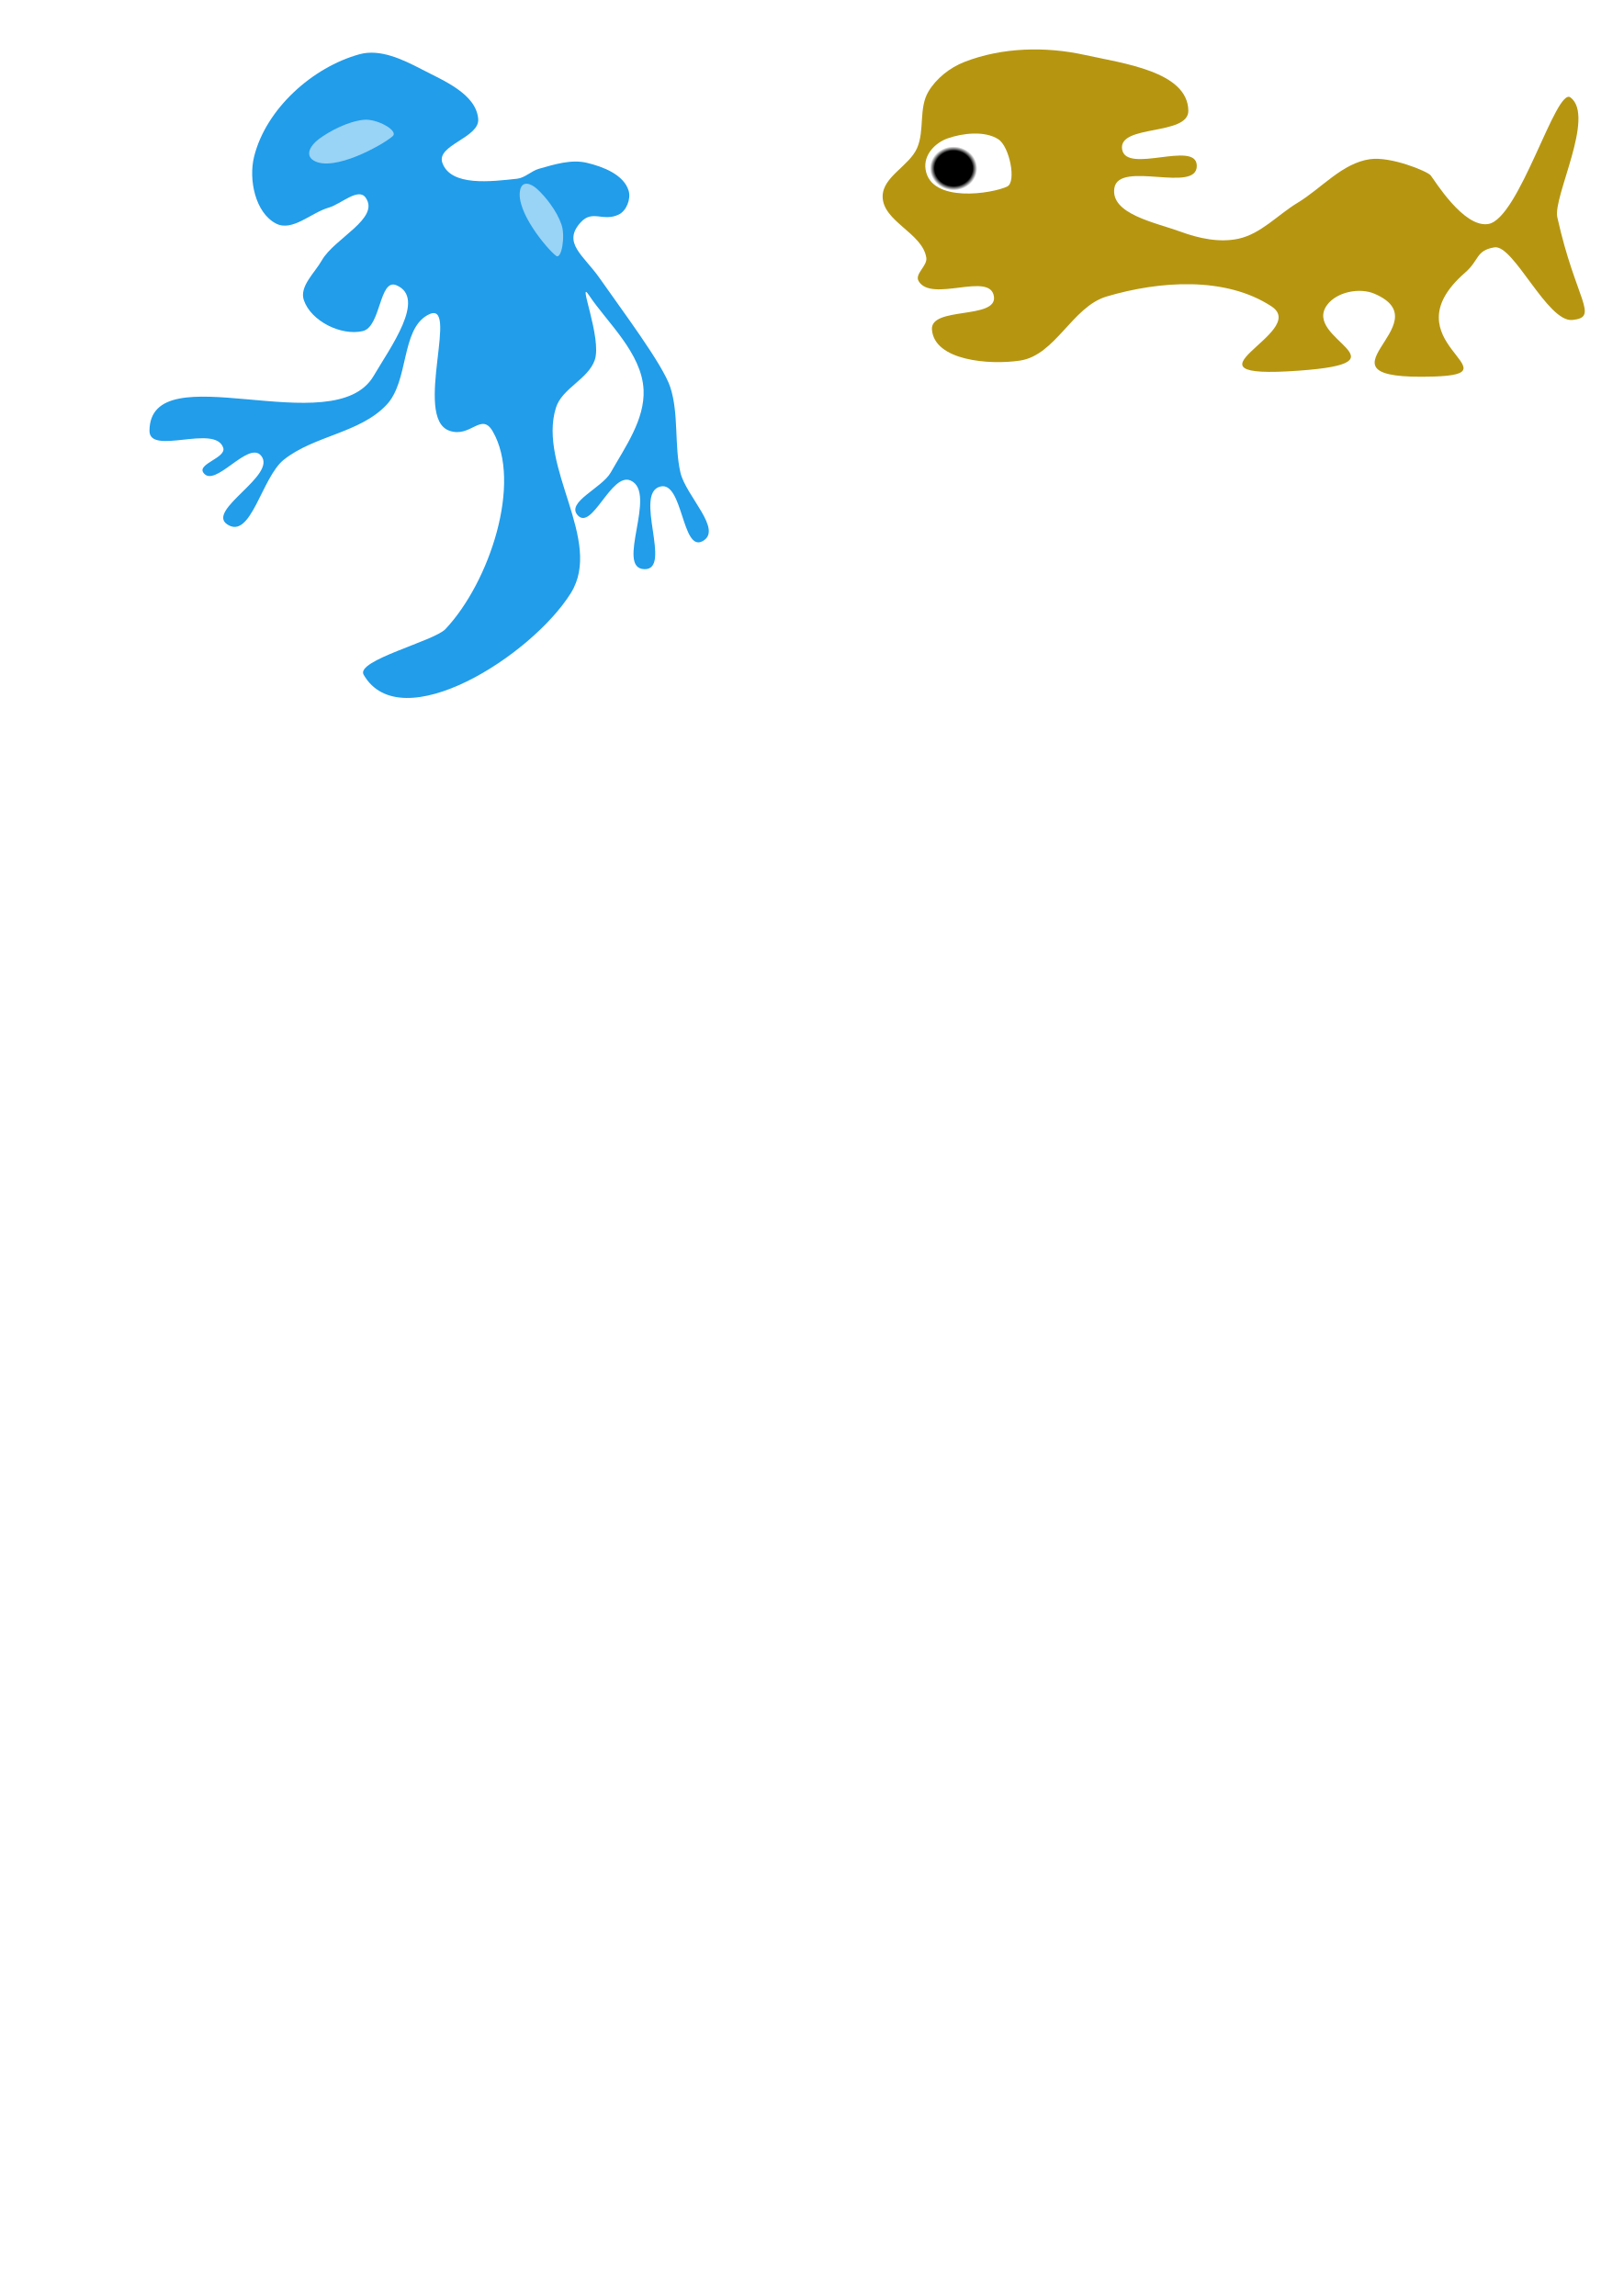
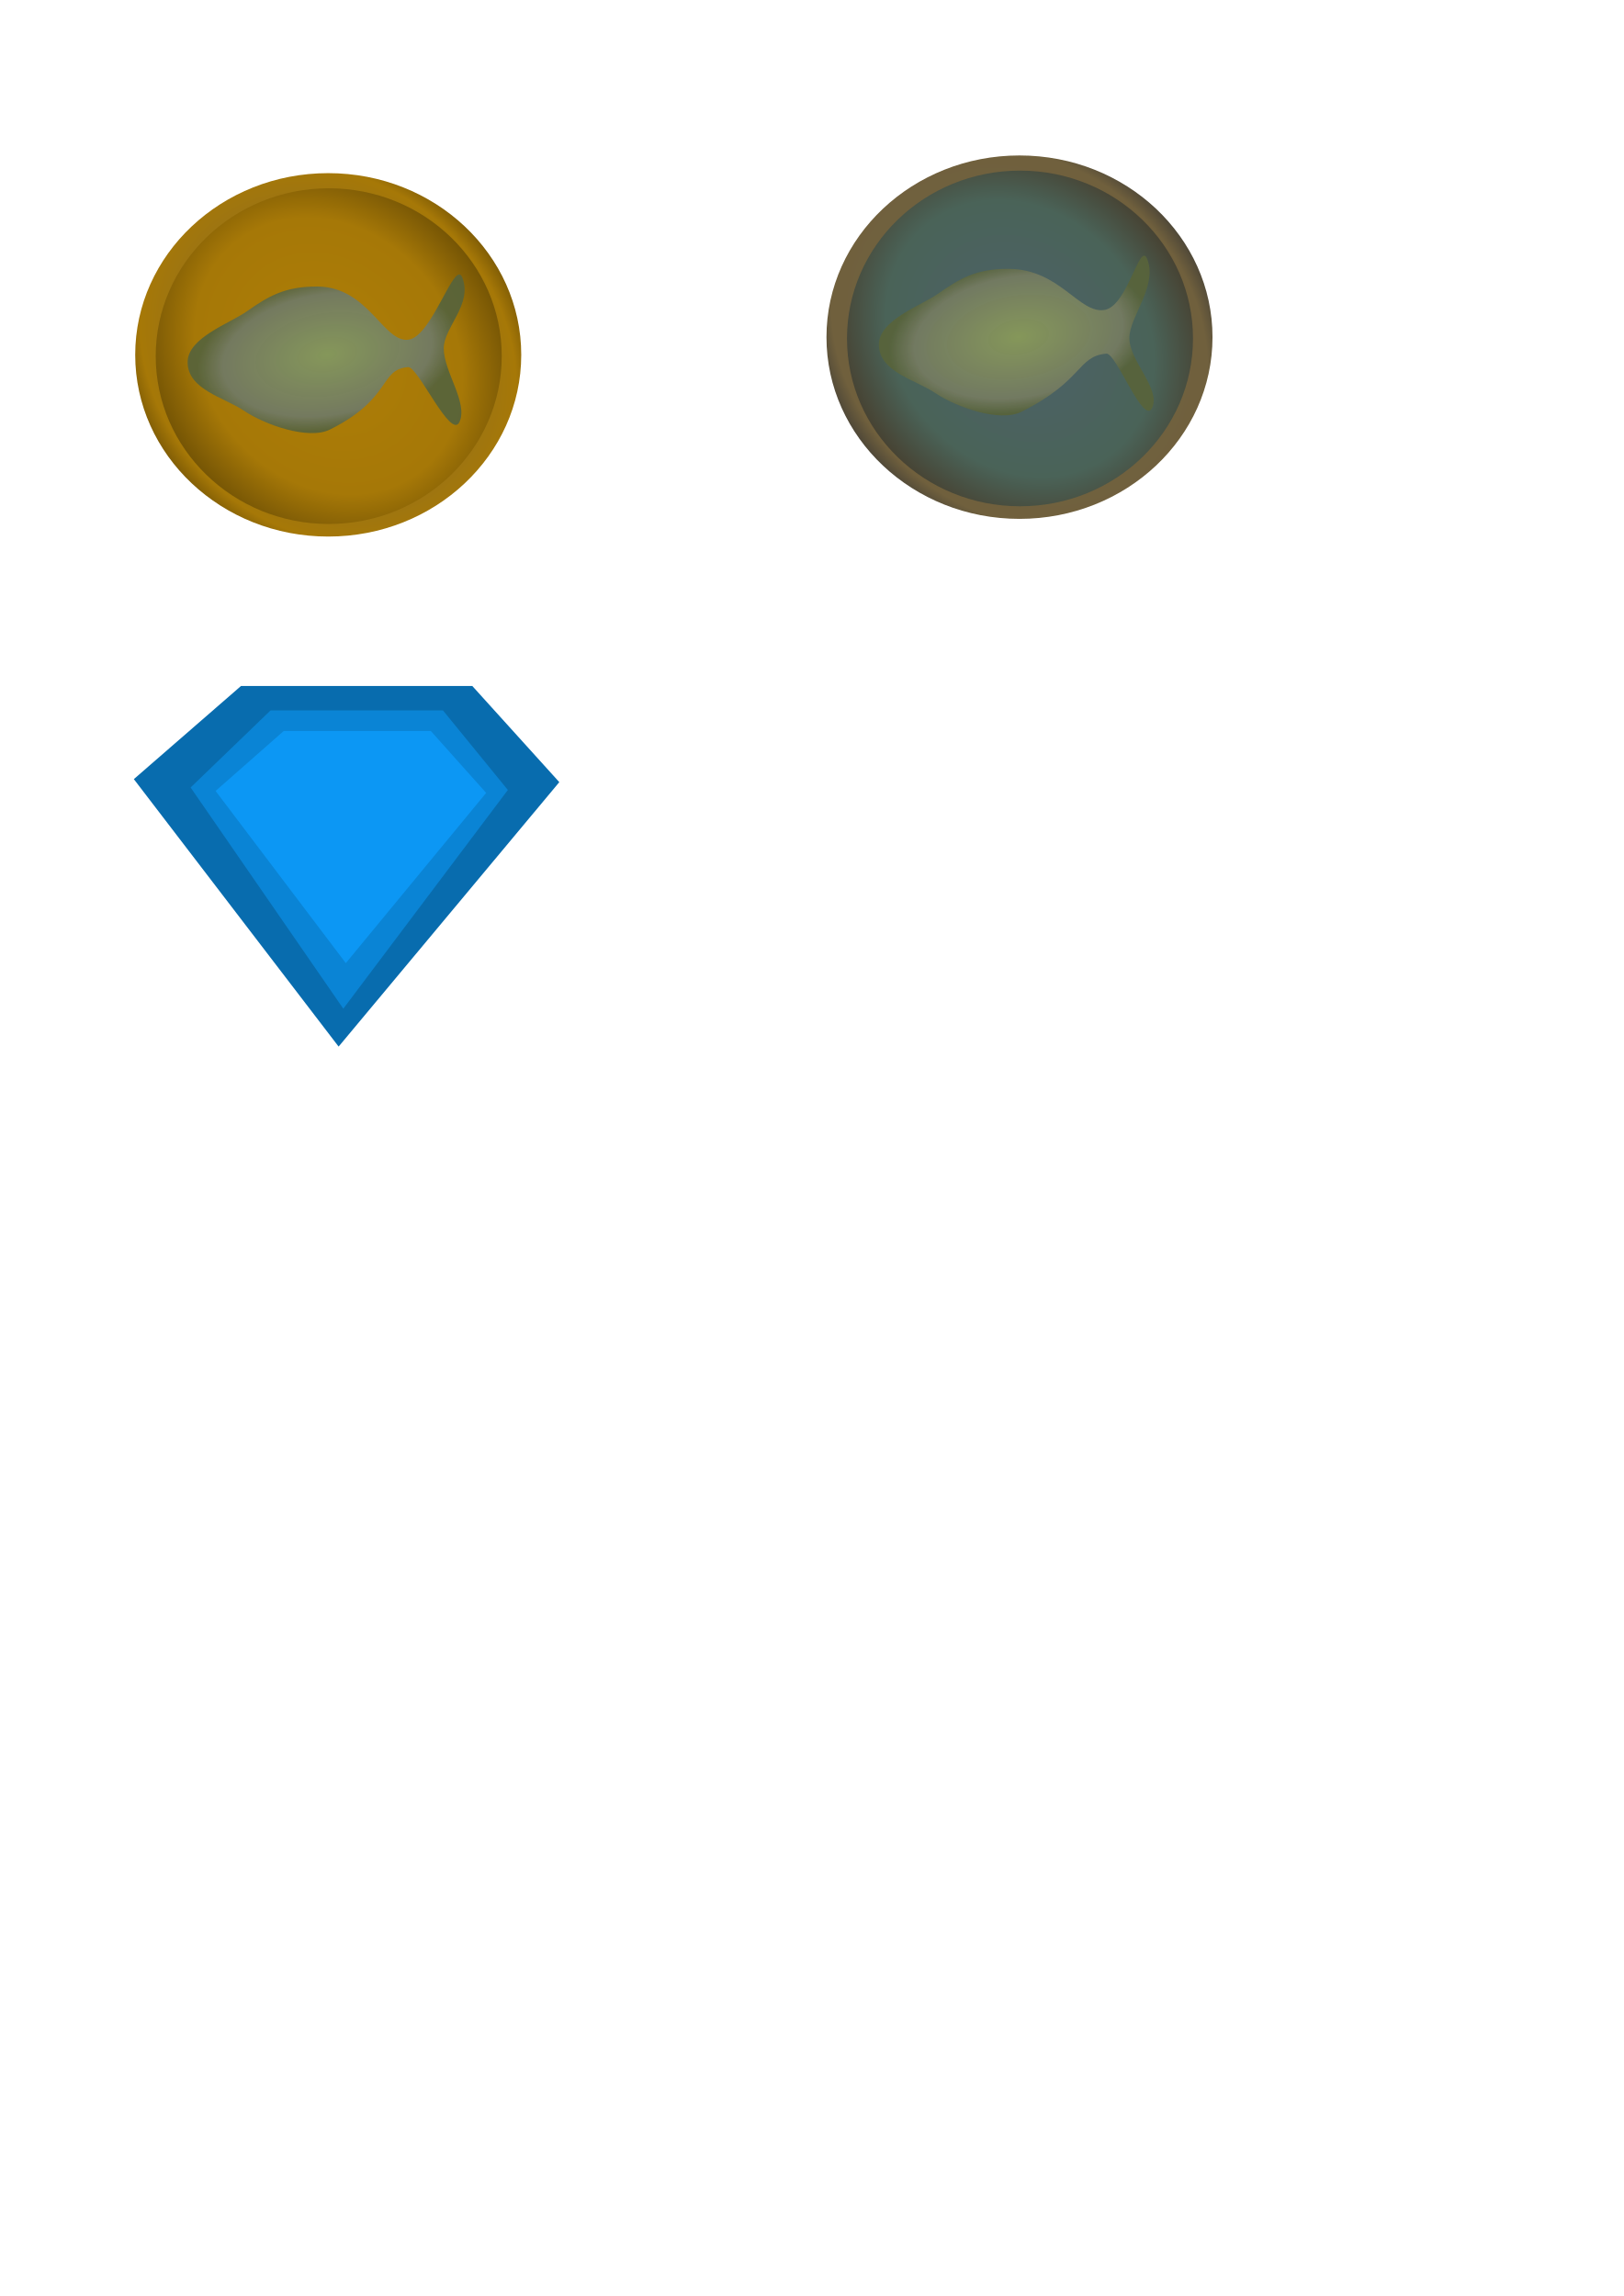
<svg xmlns="http://www.w3.org/2000/svg" xmlns:xlink="http://www.w3.org/1999/xlink" width="210mm" height="297mm" viewBox="0 0 210 297" version="1.1" id="svg1">
  <defs id="defs1">
+     <linearGradient id="linearGradient28">
+       <stop style="stop-color:#000000;stop-opacity:1;" offset="0.644" id="stop27" />
+       <stop style="stop-color:#ffffff;stop-opacity:1;" offset="0.925" id="stop28" />
+     </linearGradient>
    <linearGradient id="linearGradient40">
      <stop style="stop-color:#000000;stop-opacity:1;" offset="0.589" id="stop39" />
      <stop style="stop-color:#ffffff;stop-opacity:1;" offset="0.737" id="stop40" />
    </linearGradient>
    <linearGradient id="linearGradient38">
      <stop style="stop-color:#000000;stop-opacity:1;" offset="0.426" id="stop37" />
      <stop style="stop-color:#ffffff;stop-opacity:1;" offset="0.523" id="stop38" />
    </linearGradient>
    <linearGradient id="linearGradient33">
      <stop style="stop-color:#000000;stop-opacity:1;" offset="0.788" id="stop35" />
      <stop style="stop-color:#ffffff;stop-opacity:1;" offset="0.925" id="stop34" />
    </linearGradient>
    <linearGradient id="linearGradient2">
      <stop style="stop-color:#e03434;stop-opacity:1;" offset="0" id="stop6" />
      <stop style="stop-color:#e13f3d;stop-opacity:1;" offset="0.334" id="stop23" />
      <stop style="stop-color:#f1d2af;stop-opacity:1;" offset="0.4" id="stop25" />
      <stop style="stop-color:#f6f6cb;stop-opacity:1;" offset="0.506" id="stop13" />
      <stop style="stop-color:#f0c1a2;stop-opacity:1;" offset="0.602" id="stop26" />
      <stop style="stop-color:#e13d3b;stop-opacity:1;" offset="0.656" id="stop24" />
      <stop style="stop-color:#e03434;stop-opacity:1;" offset="1" id="stop22" />
    </linearGradient>
    <linearGradient id="linearGradient21">
      <stop style="stop-color:#4c616a;stop-opacity:1;" offset="0" id="stop18" />
      <stop style="stop-color:#4a6358;stop-opacity:1;" offset="0.633" id="stop19" />
      <stop style="stop-color:#474232;stop-opacity:1;" offset="0.879" id="stop20" />
      <stop style="stop-color:#423e32;stop-opacity:1;" offset="1" id="stop21" />
    </linearGradient>
    <linearGradient id="linearGradient17">
      <stop style="stop-color:#736543;stop-opacity:1;" offset="0" id="stop14" />
      <stop style="stop-color:#70603d;stop-opacity:1;" offset="0.796" id="stop15" />
      <stop style="stop-color:#433f36;stop-opacity:1;" offset="0.9" id="stop16" />
      <stop style="stop-color:#3f3b35;stop-opacity:1;" offset="1" id="stop17" />
    </linearGradient>
    <linearGradient id="linearGradient12">
      <stop style="stop-color:#736543;stop-opacity:1;" offset="0" id="stop9" />
      <stop style="stop-color:#a67807;stop-opacity:1;" offset="0.796" id="stop10" />
      <stop style="stop-color:#745405;stop-opacity:1;" offset="0.9" id="stop11" />
      <stop style="stop-color:#6f5005;stop-opacity:1;" offset="1" id="stop12" />
    </linearGradient>
    <linearGradient id="linearGradient4">
      <stop style="stop-color:#85975a;stop-opacity:1;" offset="0" id="stop5" />
      <stop style="stop-color:#737a61;stop-opacity:0.98;" offset="0.804" id="stop8" />
      <stop style="stop-color:#57633b;stop-opacity:0.937;" offset="1" id="stop7" />
    </linearGradient>
    <linearGradient id="linearGradient1">
      <stop style="stop-color:#ae7e08;stop-opacity:1;" offset="0" id="stop1" />
      <stop style="stop-color:#a67807;stop-opacity:1;" offset="0.633" id="stop4" />
      <stop style="stop-color:#745405;stop-opacity:1;" offset="0.879" id="stop3" />
      <stop style="stop-color:#6f5005;stop-opacity:1;" offset="1" id="stop2" />
    </linearGradient>
    <radialGradient xlink:href="#linearGradient12" id="radialGradient2" cx="69.057" cy="53.023" fx="69.057" fy="53.023" r="24.963" gradientTransform="matrix(0.9308412,0.9357921,-0.7941445,0.7899429,46.88359,-53.48526)" gradientUnits="userSpaceOnUse" />
    <radialGradient xlink:href="#linearGradient4" id="radialGradient6" cx="70.449" cy="52.971" fx="70.449" fy="52.971" r="18.065" gradientTransform="matrix(0.9267001,-0.1089374,0.05172365,0.4399985,0.7842193,33.8763)" gradientUnits="userSpaceOnUse" />
    <radialGradient xlink:href="#linearGradient1" id="radialGradient12" gradientUnits="userSpaceOnUse" gradientTransform="matrix(0.8343493,0.8643885,-0.7118227,0.7296681,49.24787,-45.19253)" cx="69.057" cy="53.023" fx="69.057" fy="53.023" r="24.963" />
    <radialGradient xlink:href="#linearGradient17" id="radialGradient2-1" cx="69.057" cy="53.023" fx="69.057" fy="53.023" r="24.963" gradientTransform="matrix(0.9308412,0.9357921,-0.7941445,0.7899429,46.88359,-53.48526)" gradientUnits="userSpaceOnUse" />
    <radialGradient xlink:href="#linearGradient21" id="radialGradient12-6" gradientUnits="userSpaceOnUse" gradientTransform="matrix(0.8343493,0.8643885,-0.7118227,0.7296681,49.24787,-45.19253)" cx="69.057" cy="53.023" fx="69.057" fy="53.023" r="24.963" />
    <radialGradient xlink:href="#linearGradient4" id="radialGradient6-7" cx="70.449" cy="52.971" fx="70.449" fy="52.971" r="18.065" gradientTransform="matrix(0.9267001,-0.1089374,0.05172365,0.4399985,0.7842193,33.8763)" gradientUnits="userSpaceOnUse" />
    <linearGradient xlink:href="#linearGradient2" id="linearGradient13" x1="46.728" y1="166.058" x2="105.078" y2="166.058" gradientUnits="userSpaceOnUse" gradientTransform="translate(0.5153637,8.24582)" />
    <radialGradient xlink:href="#linearGradient33" id="radialGradient34" cx="143.084" cy="80.292" fx="143.084" fy="80.292" r="6.011" gradientTransform="matrix(0.9035465,0.04286839,-0.03031633,0.6389841,16.21481,21.79695)" gradientUnits="userSpaceOnUse" />
    <radialGradient xlink:href="#linearGradient33" id="radialGradient34-1" cx="143.084" cy="80.292" fx="143.084" fy="80.292" r="6.011" gradientTransform="matrix(0.9035465,0.04286839,-0.03031633,0.6389841,-1.127715,-89.1978)" gradientUnits="userSpaceOnUse" />
    <radialGradient xlink:href="#linearGradient38" id="radialGradient34-1-6" cx="142.505" cy="77.912" fx="142.505" fy="77.912" r="6.011" gradientTransform="matrix(0.9035465,0.04286839,-0.03031633,0.6389841,-94.79929,-34.63171)" gradientUnits="userSpaceOnUse" />
    <radialGradient xlink:href="#linearGradient40" id="radialGradient34-1-9" cx="140.891" cy="78.404" fx="140.891" fy="78.404" r="6.011" gradientTransform="matrix(0.6892049,0.02143421,-0.01988508,0.6393937,-66.23085,-17.15775)" gradientUnits="userSpaceOnUse" />
+     <radialGradient xlink:href="#linearGradient33" id="radialGradient34-1-7" cx="143.084" cy="80.292" fx="143.084" fy="80.292" r="6.011" gradientTransform="matrix(0.9035465,0.04286839,-0.03031633,0.6389841,-89.10728,-9.228004)" gradientUnits="userSpaceOnUse" />
+     <radialGradient xlink:href="#linearGradient28" id="radialGradient34-1-1" cx="143.281" cy="77.658" fx="143.281" fy="77.658" r="6.011" gradientTransform="matrix(0.9035465,0.04286839,-0.03031633,0.6389841,-76.20324,-9.113671)" gradientUnits="userSpaceOnUse" />
+     <radialGradient xlink:href="#linearGradient33" id="radialGradient34-1-7-8" cx="143.084" cy="80.292" fx="143.084" fy="80.292" r="6.011" gradientTransform="matrix(0.6306603,0.04286839,-0.02116029,0.6389841,-51.22482,2.82024)" gradientUnits="userSpaceOnUse" />
+     <radialGradient xlink:href="#linearGradient28" id="radialGradient34-1-1-6" cx="143.281" cy="77.658" fx="143.281" fy="77.658" r="6.011" gradientTransform="matrix(0.7412898,0.04940942,-0.02487219,0.7364829,-54.46851,-5.559661)" gradientUnits="userSpaceOnUse" />
+     <radialGradient xlink:href="#linearGradient33" id="radialGradient34-1-7-4" cx="143.084" cy="80.292" fx="143.084" fy="80.292" r="6.011" gradientTransform="matrix(0.5368483,0.04286839,-0.01801265,0.6389841,-12.42474,-9.303137)" gradientUnits="userSpaceOnUse" />
+     <radialGradient xlink:href="#linearGradient33" id="radialGradient34-1-7-8-2" cx="143.084" cy="80.292" fx="143.084" fy="80.292" r="6.011" gradientTransform="matrix(0.3747111,0.04286839,-0.01257253,0.6389841,11.12841,2.85994)" gradientUnits="userSpaceOnUse" />
+     <radialGradient xlink:href="#linearGradient28" id="radialGradient34-1-1-6-1" cx="143.281" cy="77.658" fx="143.281" fy="77.658" r="6.011" gradientTransform="matrix(0.4404423,0.04940942,-0.01477798,0.7364829,12.10653,-4.767399)" gradientUnits="userSpaceOnUse" />
+     <radialGradient xlink:href="#linearGradient28" id="radialGradient34-1-1-8" cx="143.281" cy="77.658" fx="143.281" fy="77.658" r="6.011" gradientTransform="matrix(0.5368483,0.04286839,-0.01801265,0.6389841,-2.744852,-8.709554)" gradientUnits="userSpaceOnUse" />
  </defs>
  <g id="layer2" style="display:none">
    <g id="g14-5" transform="translate(-10.79161,34.98494)">
      <path style="fill:#a58211;fill-opacity:1;stroke-width:0.492;stroke-dasharray:0.369, 0.492, 0.246, 0.492" d="m 214.908,97.271 c 5.016,-4.791 -8.031,-11.485 -8.197,-18.419 -0.166,-6.949 12.83,-17.182 7.259,-21.339 -6.649,-4.962 -12.767,12.294 -20.993,13.37 -5.774,0.755 -11.02,-3.806 -16.654,-5.278 -4.481,-1.17 -8.974,-2.732 -13.605,-2.815 -6.066,-0.108 -12.519,0.332 -17.944,3.049 -4.92,2.464 -9.341,6.538 -11.963,11.376 -1.743,3.216 -2.988,7.27 -1.994,10.79 0.67,2.371 8.69,3.704 11.465,4.354 2.397,0.562 -5.22,3.611 -2.75,5.159 6.845,4.29 13.993,4.779 23.185,4.209 8.615,-0.534 13.679,-4.112 20.29,-8.444 3.145,-2.061 7.619,-5.619 11.376,-5.747 8.054,-0.274 14.697,15.3 20.524,9.734 z" id="path13-3-5" />
      <path style="fill:#dbbf16;fill-opacity:0.583;stroke-width:0.444;stroke-dasharray:0.333, 0.444, 0.222, 0.444" d="m 212.679,94.679 c 4.735,-4.135 -7.582,-9.913 -7.739,-15.898 -0.157,-5.998 12.112,-14.831 6.853,-18.419 -6.277,-4.283 -12.053,10.611 -19.819,11.54 -5.451,0.652 -10.403,-3.285 -15.722,-4.555 -4.23,-1.01 -8.472,-2.358 -12.843,-2.43 -5.727,-0.093 -11.819,0.287 -16.94,2.632 -4.645,2.127 -8.818,5.644 -11.293,9.82 -1.645,2.776 -2.821,6.275 -1.882,9.313 0.749,2.423 12.521,3.932 14.911,5.357 4.321,2.577 -8.93,1.037 -5.832,3.855 6.023,5.479 12.359,3.124 21.037,2.632 8.133,-0.461 12.914,-3.549 19.154,-7.289 2.969,-1.779 7.192,-4.85 10.74,-4.96 7.603,-0.236 13.874,13.206 19.376,8.402 z" id="path13-1" />
      <path style="fill:url(#radialGradient34);stroke-width:0.765;stroke-dasharray:0.574, 0.765, 0.383, 0.765" d="m 137.634,78.072 c -0.291,-1.947 1.33,-3.462 2.822,-3.993 1.959,-0.697 4.846,-1.029 6.591,0.102 1.456,0.944 2.354,5.514 1.16,6.104 -1.866,0.922 -9.908,2.225 -10.573,-2.213 z" id="path14-7" />
    </g>
-     <g id="g33" transform="translate(7.215092,-35.04473)">
+     <g id="g33" transform="translate(-18.84074,-32.49381)">
      <path style="fill:#8a4c15;fill-opacity:1;stroke-width:0.546;stroke-dasharray:0.41, 0.546, 0.273, 0.546" d="m 173.561,207.055 c 0.901,2.169 -5.066,3.868 -4.85,6.224 0.288,3.136 4.255,3.322 7.185,2.64 4.431,-1.03 5.792,-7.148 4.85,-10.184 -3.396,-10.944 -26.46,-6.263 -26.765,7.732 -0.159,7.288 7.955,13.868 14.73,15.465 5.895,1.39 12.963,-1.755 17.065,-6.412 4.339,-4.927 6.713,-12.952 5.03,-19.425 -1.695,-6.519 -7.685,-12.14 -13.832,-14.145 -8.122,-2.649 -18.401,-0.909 -25.148,4.526 -4.655,3.75 -6.108,10.768 -7.365,16.785 -1.308,6.263 4.37,14.757 0,19.237 -5.357,5.491 -18.728,-0.564 -24.43,-5.658 -7.7,-6.88 2.671,-19.906 -3.85,-28.018 -0.304,-0.378 0.449,-6.346 -0.218,-6.347 -0.988,-0.002 0.058,5.722 -4.338,5.896 -5.203,0.207 -4.502,-5.614 -5.087,-5.61 -0.571,0.005 -0.384,7.563 -0.659,8.889 -2.432,11.734 0.917,29.558 9.84,37.071 7.007,5.9 25.688,0.148 34.669,1e-5 16.587,-0.273 27.305,6.692 42.034,-1.32 1.978,-1.076 4.365,-3.36 3.952,-5.658 -0.395,-2.194 -3.268,-3.431 -5.389,-3.583 -3.021,-0.216 -5.31,3.259 -8.263,3.96 -6.892,1.638 -14.909,3.763 -21.197,0.377 -5.705,-3.072 -11.706,-9.911 -10.958,-16.596 0.901,-8.047 9.594,-15.158 17.245,-16.219 6.318,-0.876 14.921,2.751 17.065,9.053 1.344,3.949 -1.727,8.889 -4.85,11.504 -3.672,3.075 -9.634,5.042 -13.832,2.829 -2.968,-1.565 -5.892,-6.363 -4.311,-9.43 1.523,-2.956 10.396,-6.664 11.676,-3.583 z" id="path26" />
      <path style="fill:#e0b134;fill-opacity:0.741;stroke-width:0.765;stroke-dasharray:0.574, 0.765, 0.383, 0.765" d="m 138.117,227.791 c -7.148,-7.066 2.602,-27.017 4.638,-33.499 3.108,-9.894 20.638,-14.741 30.922,-13.399 10.624,1.386 19.028,8.746 24.48,19.068 6.542,12.386 -7.343,27.505 -17.78,29.891 -11.727,2.681 -33.705,6.396 -42.26,-2.061 z" id="path27" />
    </g>
-     <g id="g36" transform="translate(19.58382,-20.09919)">
+     <g id="g36" transform="translate(7.186052,-13.38873)">
      <path style="fill:#dd9415;fill-opacity:0.771;stroke-width:0.765;stroke-dasharray:0.574, 0.765, 0.383, 0.765" d="m 102.784,22.392 c 14.695,-0.843 28.047,14.164 34.561,20.898 1.184,1.224 12.997,-11.326 20.099,-6.957 7.925,4.874 20.915,7.554 21.645,13.142 0.693,5.301 -17.827,2.494 -16.749,7.73 1.091,5.302 6.433,12.341 10.05,12.111 4.083,-0.26 8.856,-16.7 11.853,-13.915 4.684,4.354 -2.92,17.522 -2.834,22.161 0.086,4.645 8.923,14.955 3.608,19.326 -3.945,3.244 -7.838,-18.829 -12.884,-18.038 -5.732,0.899 -14.392,21.07 -34.211,24.88 -32.531,6.253 -44.119,-22.911 -35.406,-35.714 5.438,-7.99 7.529,-7.443 7.107,-12.092 -0.602,-6.64 -2.426,-8.193 -9.089,-8.43 -2.552,-0.091 1.913,-1.302 -0.416,-2.348 -2.206,-0.991 -6.477,0.979 -8.155,-2.113 -4.907,-9.044 3.668,-20.23 10.823,-20.64 z" id="path33" />
      <path style="display:inline;fill:url(#radialGradient34-1);stroke-width:0.765;stroke-dasharray:0.574, 0.765, 0.383, 0.765" d="m 120.292,-32.922 c -0.291,-1.947 1.33,-3.462 2.822,-3.993 1.959,-0.697 4.846,-1.029 6.591,0.102 1.456,0.944 2.354,5.514 1.16,6.104 -1.866,0.922 -9.908,2.225 -10.573,-2.213 z" id="path14-7-2" transform="translate(-23.67571,70.02967)" />
    </g>
-     <g id="g38">
+     <g id="g38" transform="translate(7.652761,10.29479)" style="display:inline">
      <path style="fill:#db64b8;fill-opacity:0.907;stroke-width:0.765;stroke-dasharray:0.574, 0.765, 0.383, 0.765" d="m 29.099,6.916 c 1.979,1.039 3.684,1.27 5.12,1.227 1.865,-0.056 4.548,-1.38 6.173,-1.189 1.893,0.222 2.776,1.947 4.65,2.355 1.481,0.322 4.274,-0.94 5.381,0.082 1.091,1.007 1.578,2.339 3.089,3.215 1.835,1.064 4.323,0.893 5.031,2.809 0.422,1.142 -1.721,4.63 -2.314,8.206 -0.503,3.037 0.751,6.373 -0.322,6.863 C 54.06,31.327 50.633,29.386 47.771,28.853 35.756,26.613 36.856,17.779 30.278,11.467 29.305,10.069 28.667,6.689 29.099,6.916 Z" id="path37" />
      <path style="fill:#11b61e;fill-opacity:1;stroke-width:0.765;stroke-dasharray:0.574, 0.765, 0.383, 0.765" d="m 12.047,19.326 c -0.787,0.999 0.58,1.3 1.641,3.533 0.511,1.075 -1.034,3.377 -0.03,3.167 10.428,-2.185 12.325,-3.115 12.82,-0.258 0.161,0.931 -1.879,6.23 -2.72,13.791 -0.504,4.535 7.445,9.501 12.512,9.98 4.73,0.447 14.164,-3.291 12.111,-5.282 -2.571,-2.494 -7.119,2.632 -11.016,-1.031 -3.621,-3.403 -2.063,-7.547 1.224,-11.274 2.048,-2.323 2.106,-2.394 5,-2.904 4.505,-0.794 12.883,3.141 12.949,1.224 0.037,-1.07 -11.655,-1.315 -8.353,-5.523 1.839,-2.344 11.733,-8.525 10.626,-9.77 -0.88,-0.989 -10.39,6.436 -10.616,5.957 -0.518,-1.099 -0.993,-2.283 -1.337,-3.538 -0.805,-2.943 4.655,-7.943 3.843,-8.445 -1.641,-1.015 -4.205,8.441 -6.506,6.764 -1.532,-1.116 -3.141,-2.425 -3.844,-3.665 -0.662,-1.168 0.783,-5.452 0.108,-5.612 -1.111,-0.263 -1.735,5.43 -3.253,5.532 -2.524,0.169 -4.394,-0.014 -5.31,-0.47 -1.072,-0.534 -3.695,-8.68 -2.969,-3.322 0.56,4.127 -0.921,4.498 -2.04,5.563 -0.919,0.875 -1.165,2.539 -1.116,3.972 0.037,1.096 -5.24,2.665 -7.215,2.126 -4.637,-1.267 -4.898,-2.556 -6.506,-0.515 z" id="path36" />
      <path style="display:inline;fill:url(#radialGradient34-1-6);stroke-width:0.765;stroke-dasharray:0.574, 0.765, 0.383, 0.765" d="m 26.62,21.644 c -0.291,-1.947 1.33,-3.462 2.822,-3.993 1.959,-0.697 4.846,-1.029 6.591,0.102 1.456,0.944 2.354,5.514 1.16,6.104 -1.866,0.922 -9.908,2.225 -10.573,-2.213 z" id="path14-7-2-6" />
    </g>
  </g>
-   <g id="layer5" style="display:inline">
+   <g id="layer1" style="display:none">
+     <ellipse style="fill:#0c97f4;fill-opacity:1;stroke-width:3.76;stroke-dasharray:2.82, 3.76, 1.88, 3.76" id="path9" cx="57.212" cy="63.71" rx="69.702" ry="54.779" />
+     <path style="display:inline;fill:url(#radialGradient34-1-7);stroke-width:0.765;stroke-dasharray:0.574, 0.765, 0.383, 0.765" d="m 32.312,47.047 c -0.291,-1.947 1.33,-3.462 2.822,-3.993 1.959,-0.697 4.846,-1.029 6.591,0.102 1.456,0.944 2.354,5.514 1.16,6.104 -1.866,0.922 -9.908,2.225 -10.573,-2.213 z" id="path14-7-2-2" />
+     <path style="display:inline;fill:url(#radialGradient34-1-1);stroke-width:0.765;stroke-dasharray:0.574, 0.765, 0.383, 0.765" d="m 45.216,47.162 c -0.291,-1.947 1.33,-3.462 2.822,-3.993 1.959,-0.697 4.846,-1.029 6.591,0.102 1.456,0.944 2.354,5.514 1.16,6.104 -1.866,0.922 -9.908,2.225 -10.573,-2.213 z" id="path14-7-2-22" />
+     <path style="display:inline;fill:url(#radialGradient34-1-7-8);stroke-width:0.639;stroke-dasharray:0.479, 0.639, 0.32, 0.639" d="m 33.524,59.096 c -0.203,-1.947 0.928,-3.462 1.97,-3.993 1.367,-0.697 3.383,-1.029 4.6,0.102 1.016,0.944 1.643,5.514 0.809,6.104 -1.302,0.922 -6.916,2.225 -7.38,-2.213 z" id="path14-7-2-2-2" />
+     <path style="display:inline;fill:url(#radialGradient34-1-1-6);stroke-width:0.744;stroke-dasharray:0.558, 0.744, 0.372, 0.744" d="m 45.147,59.303 c -0.239,-2.244 1.091,-3.99 2.316,-4.602 1.607,-0.804 3.976,-1.186 5.407,0.118 1.195,1.088 1.931,6.355 0.951,7.035 -1.531,1.063 -8.129,2.565 -8.674,-2.551 z" id="path14-7-2-22-7" />
+     <path style="display:inline;fill:url(#radialGradient34-1-7-4);stroke-width:0.59;stroke-dasharray:0.442, 0.59, 0.295, 0.59" d="m 59.717,46.972 c -0.173,-1.947 0.79,-3.462 1.677,-3.993 1.164,-0.697 2.879,-1.029 3.916,0.102 0.865,0.944 1.399,5.514 0.689,6.104 -1.109,0.922 -5.887,2.225 -6.282,-2.213 z" id="path14-7-2-2-7" />
+     <path style="display:inline;fill:url(#radialGradient34-1-1-8);stroke-width:0.59;stroke-dasharray:0.442, 0.59, 0.295, 0.59" d="m 69.397,47.566 c -0.173,-1.947 0.79,-3.462 1.677,-3.993 1.164,-0.697 2.879,-1.029 3.916,0.102 0.865,0.944 1.399,5.514 0.689,6.104 -1.109,0.922 -5.887,2.225 -6.282,-2.213 z" id="path14-7-2-22-9" />
+     <path style="display:inline;fill:url(#radialGradient34-1-7-8-2);stroke-width:0.493;stroke-dasharray:0.369, 0.493, 0.246, 0.493" d="m 61.482,59.135 c -0.121,-1.947 0.552,-3.462 1.17,-3.993 0.812,-0.697 2.01,-1.029 2.733,0.102 0.604,0.944 0.976,5.514 0.481,6.104 -0.774,0.922 -4.109,2.225 -4.385,-2.213 z" id="path14-7-2-2-2-3" />
+     <path style="display:inline;fill:url(#radialGradient34-1-1-6-1);stroke-width:0.573;stroke-dasharray:0.43, 0.573, 0.287, 0.573" d="m 71.294,60.095 c -0.142,-2.244 0.648,-3.99 1.376,-4.602 0.955,-0.804 2.362,-1.186 3.213,0.118 0.71,1.088 1.147,6.355 0.565,7.035 -0.91,1.063 -4.83,2.565 -5.154,-2.551 z" id="path14-7-2-22-7-1" />
+   </g>
+   <g id="layer5" style="display:none">
    <g id="g40" transform="translate(94.01963,-14.21227)">
      <path style="fill:#b69611;fill-opacity:1;stroke-width:0.765;stroke-dasharray:0.574, 0.765, 0.383, 0.765" d="m 26.056,26.056 c 1.031,-1.721 2.778,-3.094 4.646,-3.826 4.843,-1.899 10.499,-2.033 15.579,-0.911 4.949,1.093 13.3,2.13 13.392,7.197 0.06,3.307 -9.084,1.745 -8.564,5.011 0.518,3.253 9.569,-1.197 9.657,2.095 0.098,3.682 -10.079,-0.722 -10.659,2.915 -0.538,3.377 5.354,4.469 8.564,5.648 2.355,0.865 5.018,1.439 7.471,0.911 2.917,-0.628 5.099,-3.102 7.653,-4.646 3.124,-1.889 5.769,-5.138 9.384,-5.648 2.677,-0.378 7.379,1.549 7.835,2.095 0.456,0.547 4.265,6.849 7.471,6.286 4.007,-0.703 8.743,-17.779 10.613,-16.366 3.25,2.455 -2.291,12.85 -1.703,15.501 2.394,10.785 5.497,12.926 1.947,13.286 -3.228,0.327 -7.613,-9.813 -10.088,-9.395 -2.414,0.408 -1.929,1.654 -3.776,3.26 -10.267,8.929 7.011,13.119 -4.115,13.454 -17.189,0.517 1.517,-6.837 -7.637,-10.721 -1.926,-0.817 -4.863,-0.226 -6.104,1.458 -3.268,4.435 10.982,7.448 -3.674,8.502 -16.917,1.216 1.577,-4.977 -3.523,-8.32 -5.954,-3.902 -14.494,-3.302 -21.318,-1.275 -4.454,1.322 -6.611,7.6 -11.206,8.29 -3.98,0.598 -11.082,0.004 -11.388,-4.009 -0.23,-3.021 8.452,-1.284 8.017,-4.282 -0.476,-3.283 -8.091,0.869 -9.748,-2.004 -0.528,-0.915 1.159,-1.962 1.002,-3.006 -0.481,-3.208 -5.646,-4.682 -5.648,-7.926 -0.002,-2.57 3.446,-3.927 4.464,-6.286 0.982,-2.275 0.185,-5.163 1.458,-7.288 z" id="path38" />
      <path style="display:inline;fill:url(#radialGradient34-1-9);stroke-width:0.765;stroke-dasharray:0.574, 0.765, 0.383, 0.765" d="m 25.687,36.118 c -0.291,-1.947 1.33,-3.462 2.822,-3.993 1.959,-0.697 4.846,-1.029 6.591,0.102 1.456,0.944 2.354,5.514 1.16,6.104 -1.866,0.922 -9.908,2.225 -10.573,-2.213 z" id="path14-7-2-5" />
    </g>
    <g id="g41" transform="translate(-14.94111,-7.288344)">
      <path style="fill:#219dea;fill-opacity:1;stroke-width:0.765;stroke-dasharray:0.574, 0.765, 0.383, 0.765" d="m 69.445,16.234 c -2.432,-1.262 -5.346,-2.655 -7.988,-1.933 -6.123,1.674 -12.141,7.107 -13.657,13.271 -0.724,2.941 0.148,7.233 2.835,8.632 2.109,1.098 4.543,-1.408 6.829,-2.061 1.583,-0.453 3.821,-2.635 4.767,-1.288 1.897,2.7 -4.04,5.247 -5.669,8.117 -0.93,1.638 -2.933,3.373 -2.319,5.154 0.933,2.706 4.812,4.633 7.602,3.994 2.395,-0.549 2.123,-6.895 4.381,-5.927 3.887,1.666 -0.799,8.037 -2.963,11.725 -5.133,8.747 -28.904,-3.055 -28.989,7.086 -0.027,3.261 8.462,-0.889 9.534,2.19 0.452,1.298 -3.342,2.079 -2.577,3.221 1.445,2.156 5.802,-4.177 7.473,-2.19 2.126,2.529 -7.128,7.055 -4.381,8.89 3.087,2.062 4.435,-6.067 7.344,-8.375 3.929,-3.117 9.838,-3.43 13.271,-7.086 2.907,-3.096 1.839,-9.656 5.282,-11.596 4.418,-2.488 -1.945,13.252 2.834,14.946 2.757,0.977 4.133,-2.457 5.606,0.071 3.846,6.598 -0.361,19.48 -6.105,25.588 -1.466,1.559 -11.652,4.054 -10.582,5.907 4.801,8.316 21.72,-2.416 26.799,-10.565 4.239,-6.801 -4.308,-16.31 -1.933,-23.964 0.787,-2.537 4.154,-3.675 5.025,-6.184 0.971,-2.8 -2.362,-10.812 -0.721,-8.343 2.302,3.464 6.822,7.45 7.034,12.209 0.171,3.832 -2.357,7.358 -4.252,10.694 -1.15,2.024 -5.838,3.837 -4.252,5.54 1.859,1.996 4.333,-5.611 6.829,-4.509 3.54,1.562 -2.065,11.4 1.804,11.467 3.63,0.062 -1.472,-9.863 2.061,-10.694 2.893,-0.68 2.776,8.46 5.411,7.086 2.758,-1.437 -2.137,-5.859 -2.834,-8.89 -0.807,-3.51 -0.191,-7.637 -1.318,-11.058 -0.969,-2.942 -6.23,-9.922 -9.118,-14.066 -2.084,-2.99 -4.914,-4.582 -2.445,-7.263 1.519,-1.649 2.867,-0.023 4.893,-0.983 1.009,-0.478 1.612,-2.023 1.288,-3.092 -0.628,-2.075 -3.301,-3.109 -5.411,-3.608 -2.022,-0.477 -4.185,0.208 -6.184,0.773 -0.999,0.282 -1.803,1.176 -2.834,1.288 -3.274,0.356 -8.573,1.046 -9.663,-2.061 -0.808,-2.304 4.839,-3.236 4.638,-5.669 -0.268,-3.245 -4.454,-4.942 -7.344,-6.442 z" id="path40" />
      <path style="display:inline;fill:#99d3f5;fill-opacity:1;stroke-width:0.562;stroke-dasharray:0.421, 0.562, 0.281, 0.562" d="m 55.477,28.033 c -1.118,-0.706 -0.366,-1.966 0.708,-2.762 1.41,-1.046 3.797,-2.295 5.829,-2.49 1.696,-0.163 4.508,1.412 3.721,2.119 -1.229,1.104 -7.709,4.742 -10.258,3.133 z" id="path14-7-2-5-4" />
      <path style="display:inline;fill:#99d3f5;fill-opacity:1;stroke-width:0.483;stroke-dasharray:0.362, 0.483, 0.242, 0.483" d="m 82.211,31.871 c 0.263,-1.227 1.362,-0.897 2.194,-0.139 1.092,0.995 2.557,2.827 3.166,4.635 0.508,1.509 -0.007,4.537 -0.707,4.017 -1.094,-0.812 -5.253,-5.717 -4.652,-8.514 z" id="path14-7-2-5-4-8" />
    </g>
  </g>
-   <g id="g12" transform="translate(-28.86037,-13.14178)" style="display:none">
-     <g id="g8" transform="matrix(1,0,0,1.215856,14.04366,-2.827458)">
+   <g id="g12" transform="translate(-28.86037,-13.14178)" style="display:inline">
+     <g id="g8" transform="matrix(1,0,0,1.215856,2.382311,-1.187581)">
      <ellipse style="fill:url(#radialGradient2);stroke-width:0.765;stroke-dasharray:0.574, 0.765, 0.383, 0.765" id="path1" cx="69.057" cy="53.023" rx="24.963" ry="23.505" transform="matrix(1,0,0,0.822466,-0.1288419,5.928375)" />
      <ellipse style="fill:url(#radialGradient12);stroke-width:0.696;stroke-dasharray:0.522, 0.696, 0.348, 0.696" id="path1-6" cx="69.123" cy="53.189" rx="22.375" ry="21.711" transform="matrix(1,0,0,0.822466,-0.1288419,5.928375)" />
      <path style="fill:url(#radialGradient6);stroke-width:0.765;stroke-dasharray:0.574, 0.765, 0.383, 0.765" d="m 85.911,56.671 c 1.12,-2.04 -2.025,-5.331 -2.044,-7.806 -0.017,-2.242 3.766,-4.662 2.408,-7.546 -0.973,-2.068 -3.875,6.218 -6.924,6.6 -3.263,0.409 -5.191,-5.593 -11.752,-5.647 -4.274,-0.035 -6.439,1.045 -9.202,2.642 -2.231,1.29 -7.622,2.798 -7.653,5.375 -0.035,2.942 4.718,3.762 7.288,5.193 2.639,1.469 8.319,3.149 11.115,2.004 8.081,-3.308 6.337,-6.387 10.113,-6.645 1.273,-0.087 5.552,7.829 6.651,5.829 z" id="path4" />
    </g>
    <g id="g8-3" transform="matrix(1,0,0,1.215856,91.78639,-3.475735)">
      <ellipse style="fill:url(#radialGradient2-1);stroke-width:0.765;stroke-dasharray:0.574, 0.765, 0.383, 0.765" id="path1-3" cx="69.057" cy="53.023" rx="24.963" ry="23.505" transform="matrix(1,0,0,0.822466,-0.1288419,5.928375)" />
      <ellipse style="fill:url(#radialGradient12-6);stroke-width:0.696;stroke-dasharray:0.522, 0.696, 0.348, 0.696" id="path1-6-4" cx="69.123" cy="53.189" rx="22.375" ry="21.711" transform="matrix(1,0,0,0.822466,-0.1288419,5.928375)" />
      <path style="fill:url(#radialGradient6-7);stroke-width:0.765;stroke-dasharray:0.574, 0.765, 0.383, 0.765" d="m 86.094,57.046 c 1.117,-2.035 -2.94,-4.945 -2.955,-7.413 -0.014,-2.247 3.678,-5.497 2.317,-8.389 -0.973,-2.068 -2.509,5.019 -5.557,5.402 -3.263,0.409 -5.738,-4.319 -12.299,-4.373 -4.274,-0.035 -6.439,1.045 -9.202,2.642 -2.231,1.29 -7.622,2.798 -7.653,5.375 -0.035,2.942 4.718,3.762 7.288,5.193 2.639,1.469 8.319,3.149 11.115,2.004 8.081,-3.308 7.248,-5.937 11.024,-6.195 1.273,-0.087 4.824,7.754 5.922,5.754 z" id="path4-1" />
    </g>
+     <g id="g9" transform="matrix(0.7531172,0,0,0.5333333,12.13853,57.07834)">
+       <path style="fill:#086cae;fill-opacity:1;stroke-width:0.765;stroke-dasharray:0.574, 0.765, 0.383, 0.765" d="M 103.312,83.998 H 63.591 l -18.403,22.594 35.166,64.866 37.899,-64.137 z" id="path2" />
+       <path style="fill:#0a84d5;fill-opacity:1;stroke-width:0.601;stroke-dasharray:0.451, 0.601, 0.3, 0.601" d="M 98.278,89.931 H 68.66 L 54.938,108.618 81.16,162.267 109.419,109.22 Z" id="path2-8" />
+       <path style="fill:#0c97f4;fill-opacity:1;stroke-width:0.489;stroke-dasharray:0.367, 0.489, 0.245, 0.489" d="M 96.189,94.913 H 70.93 l -11.703,14.545 22.363,41.758 24.101,-41.288 z" id="path2-8-5" />
+     </g>
  </g>
  <g id="layer3" style="display:none">
    <path style="fill:#967817;fill-opacity:1;stroke-width:0.765;stroke-dasharray:0.574, 0.765, 0.383, 0.765" d="m 55.319,118.219 c 2.144,0.248 10.424,2.67 12.58,2.763 7.371,0.947 14.604,0.14 21.903,-1.031 2.733,-0.463 5.512,-2.751 8.117,-1.804 4.375,1.591 8.55,6.425 8.503,11.08 -0.039,3.85 -2.135,8.005 -7.215,9.019 -15.272,3.049 -25.519,7.036 -39.46,1.209 -2.775,-1.16 -12.957,-4.112 -11.54,-8.106 1.417,-3.994 3.243,-13.578 7.112,-13.13 z" id="path12" transform="translate(-28.86037,-13.14178)" />
    <path style="fill:url(#linearGradient13);stroke-width:0.765;stroke-dasharray:0.574, 0.765, 0.383, 0.765" d="m 54.49,162.344 c 2.144,0.248 10.424,2.67 12.58,2.763 7.371,0.947 14.604,0.14 21.903,-1.031 2.733,-0.463 5.512,-2.751 8.117,-1.804 4.375,1.591 8.55,6.425 8.503,11.08 -0.039,3.85 -2.135,8.005 -7.215,9.019 -15.272,3.049 -25.519,7.036 -39.46,1.209 -2.775,-1.16 -12.957,-4.112 -11.54,-8.106 1.417,-3.994 3.243,-13.578 7.112,-13.13 z" id="path12-8" transform="translate(-28.86037,-13.14178)" />
  </g>
</svg>
